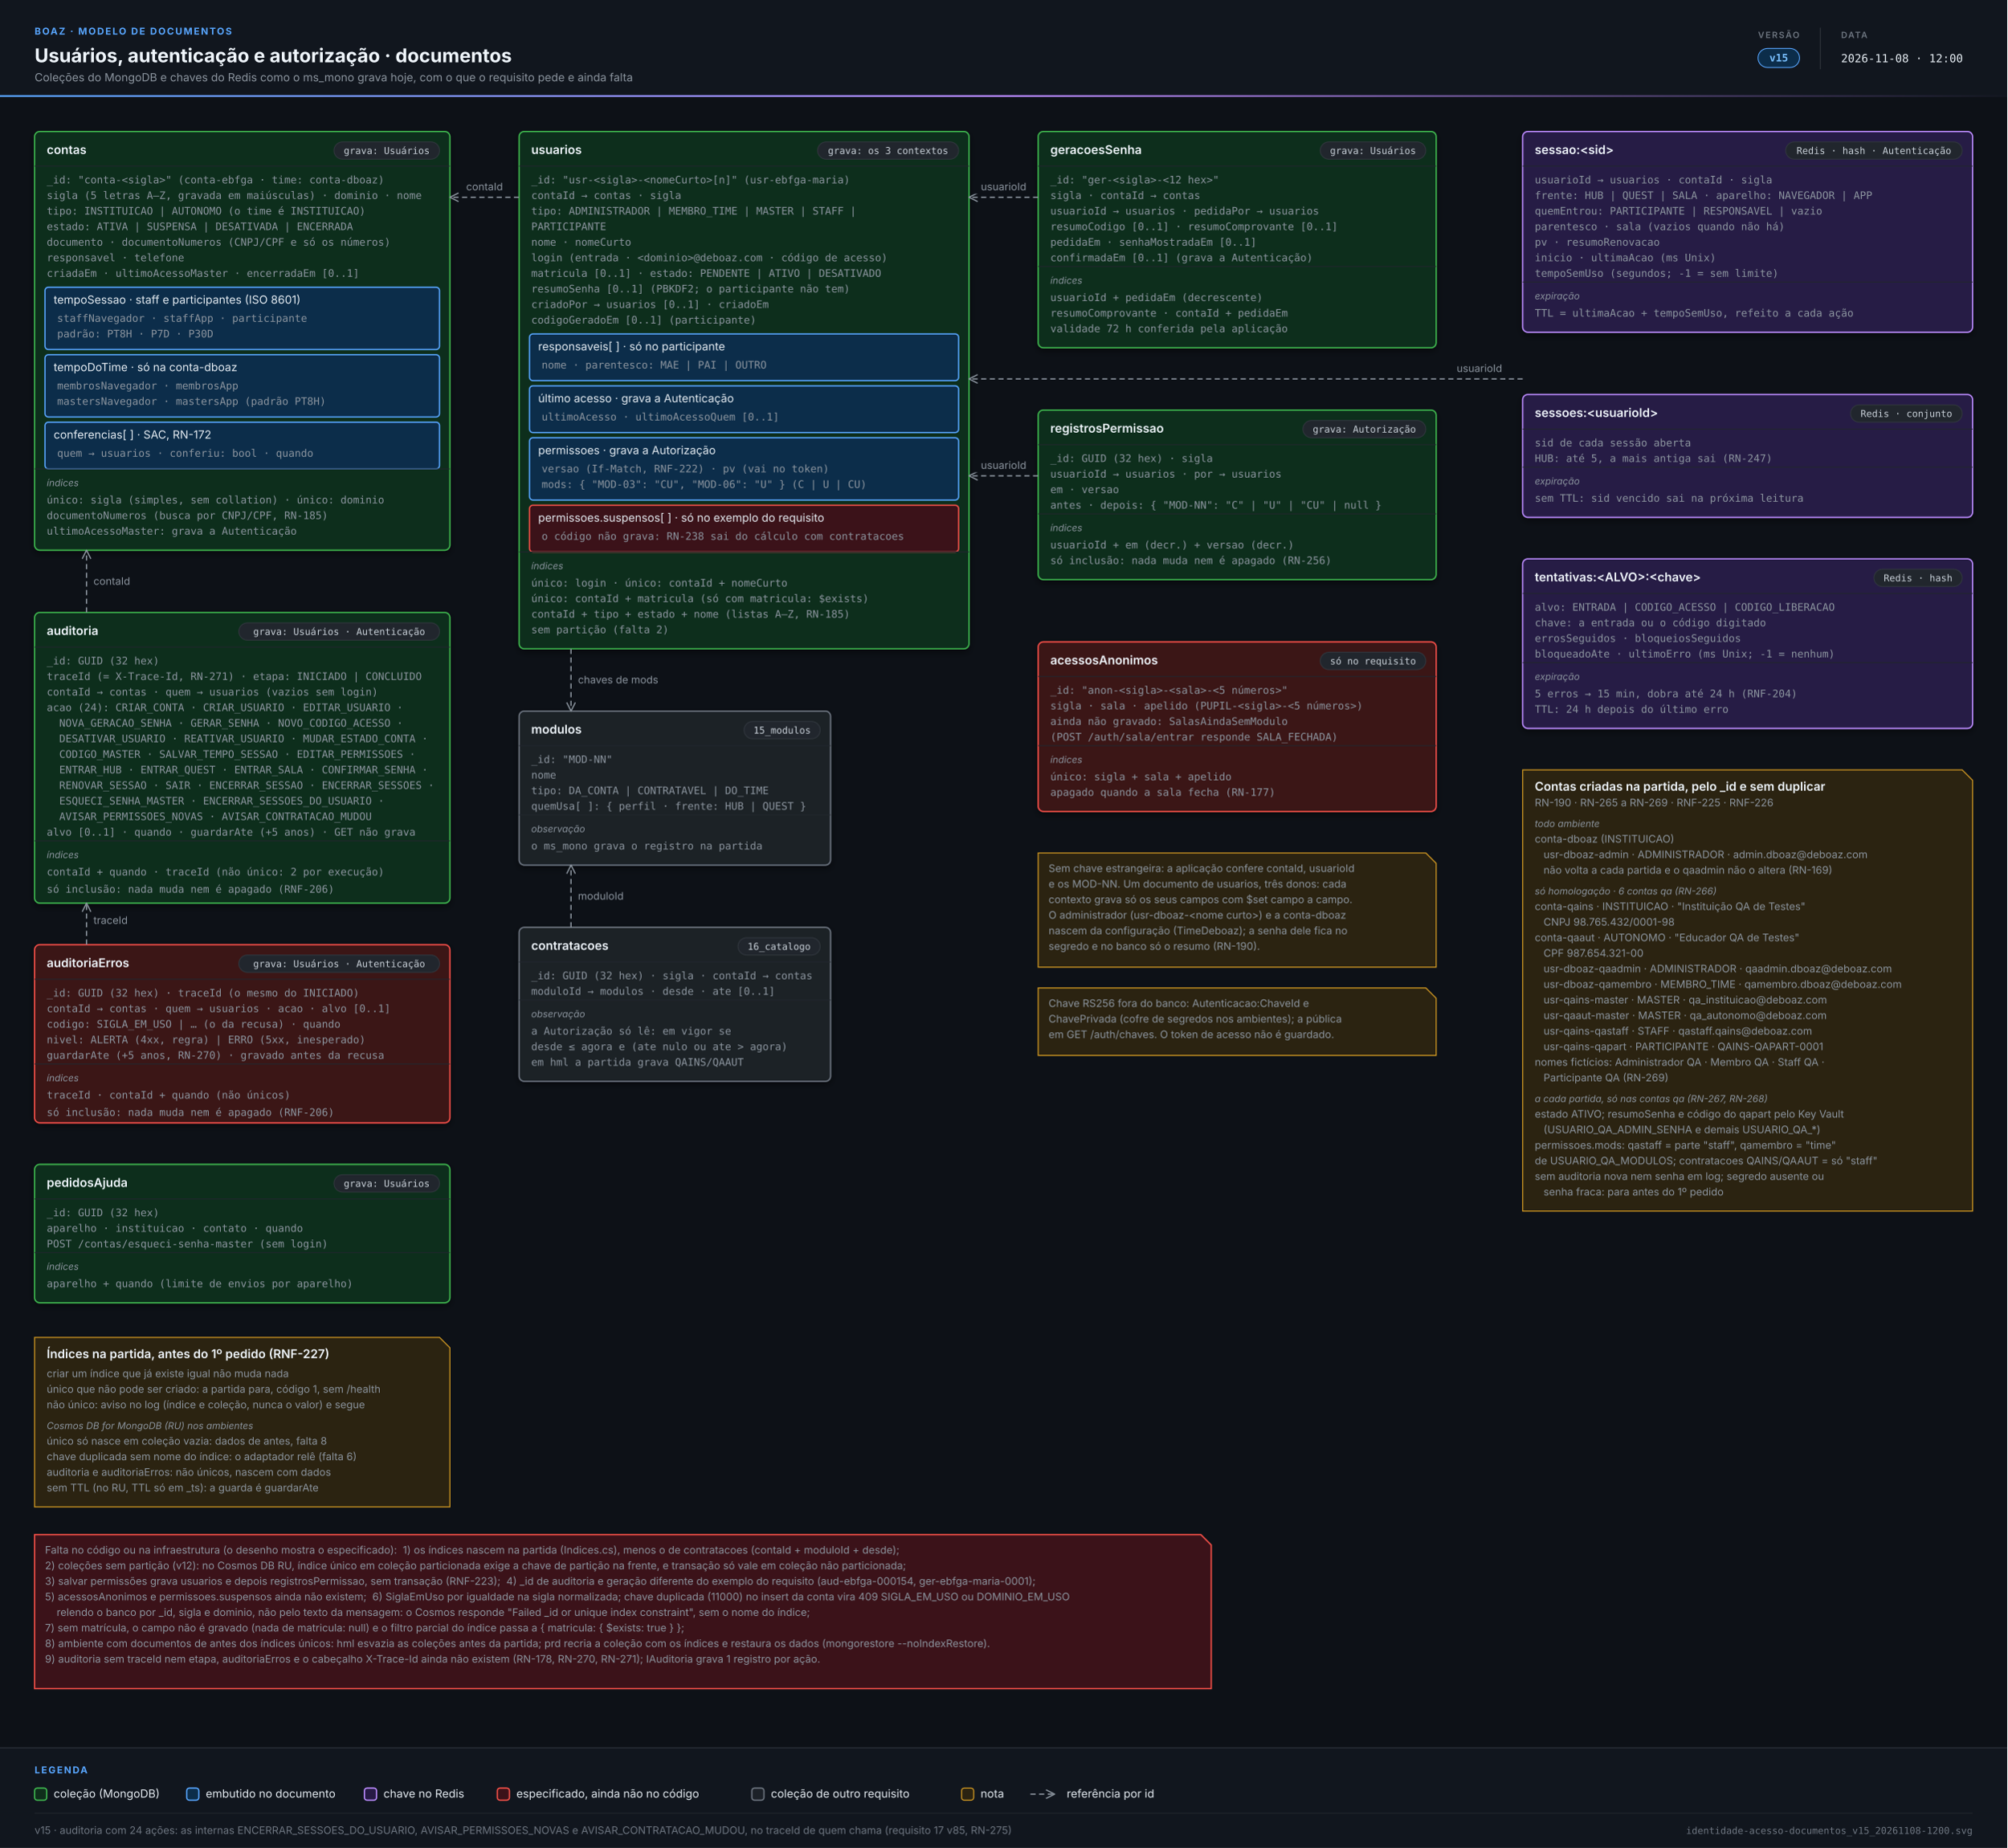
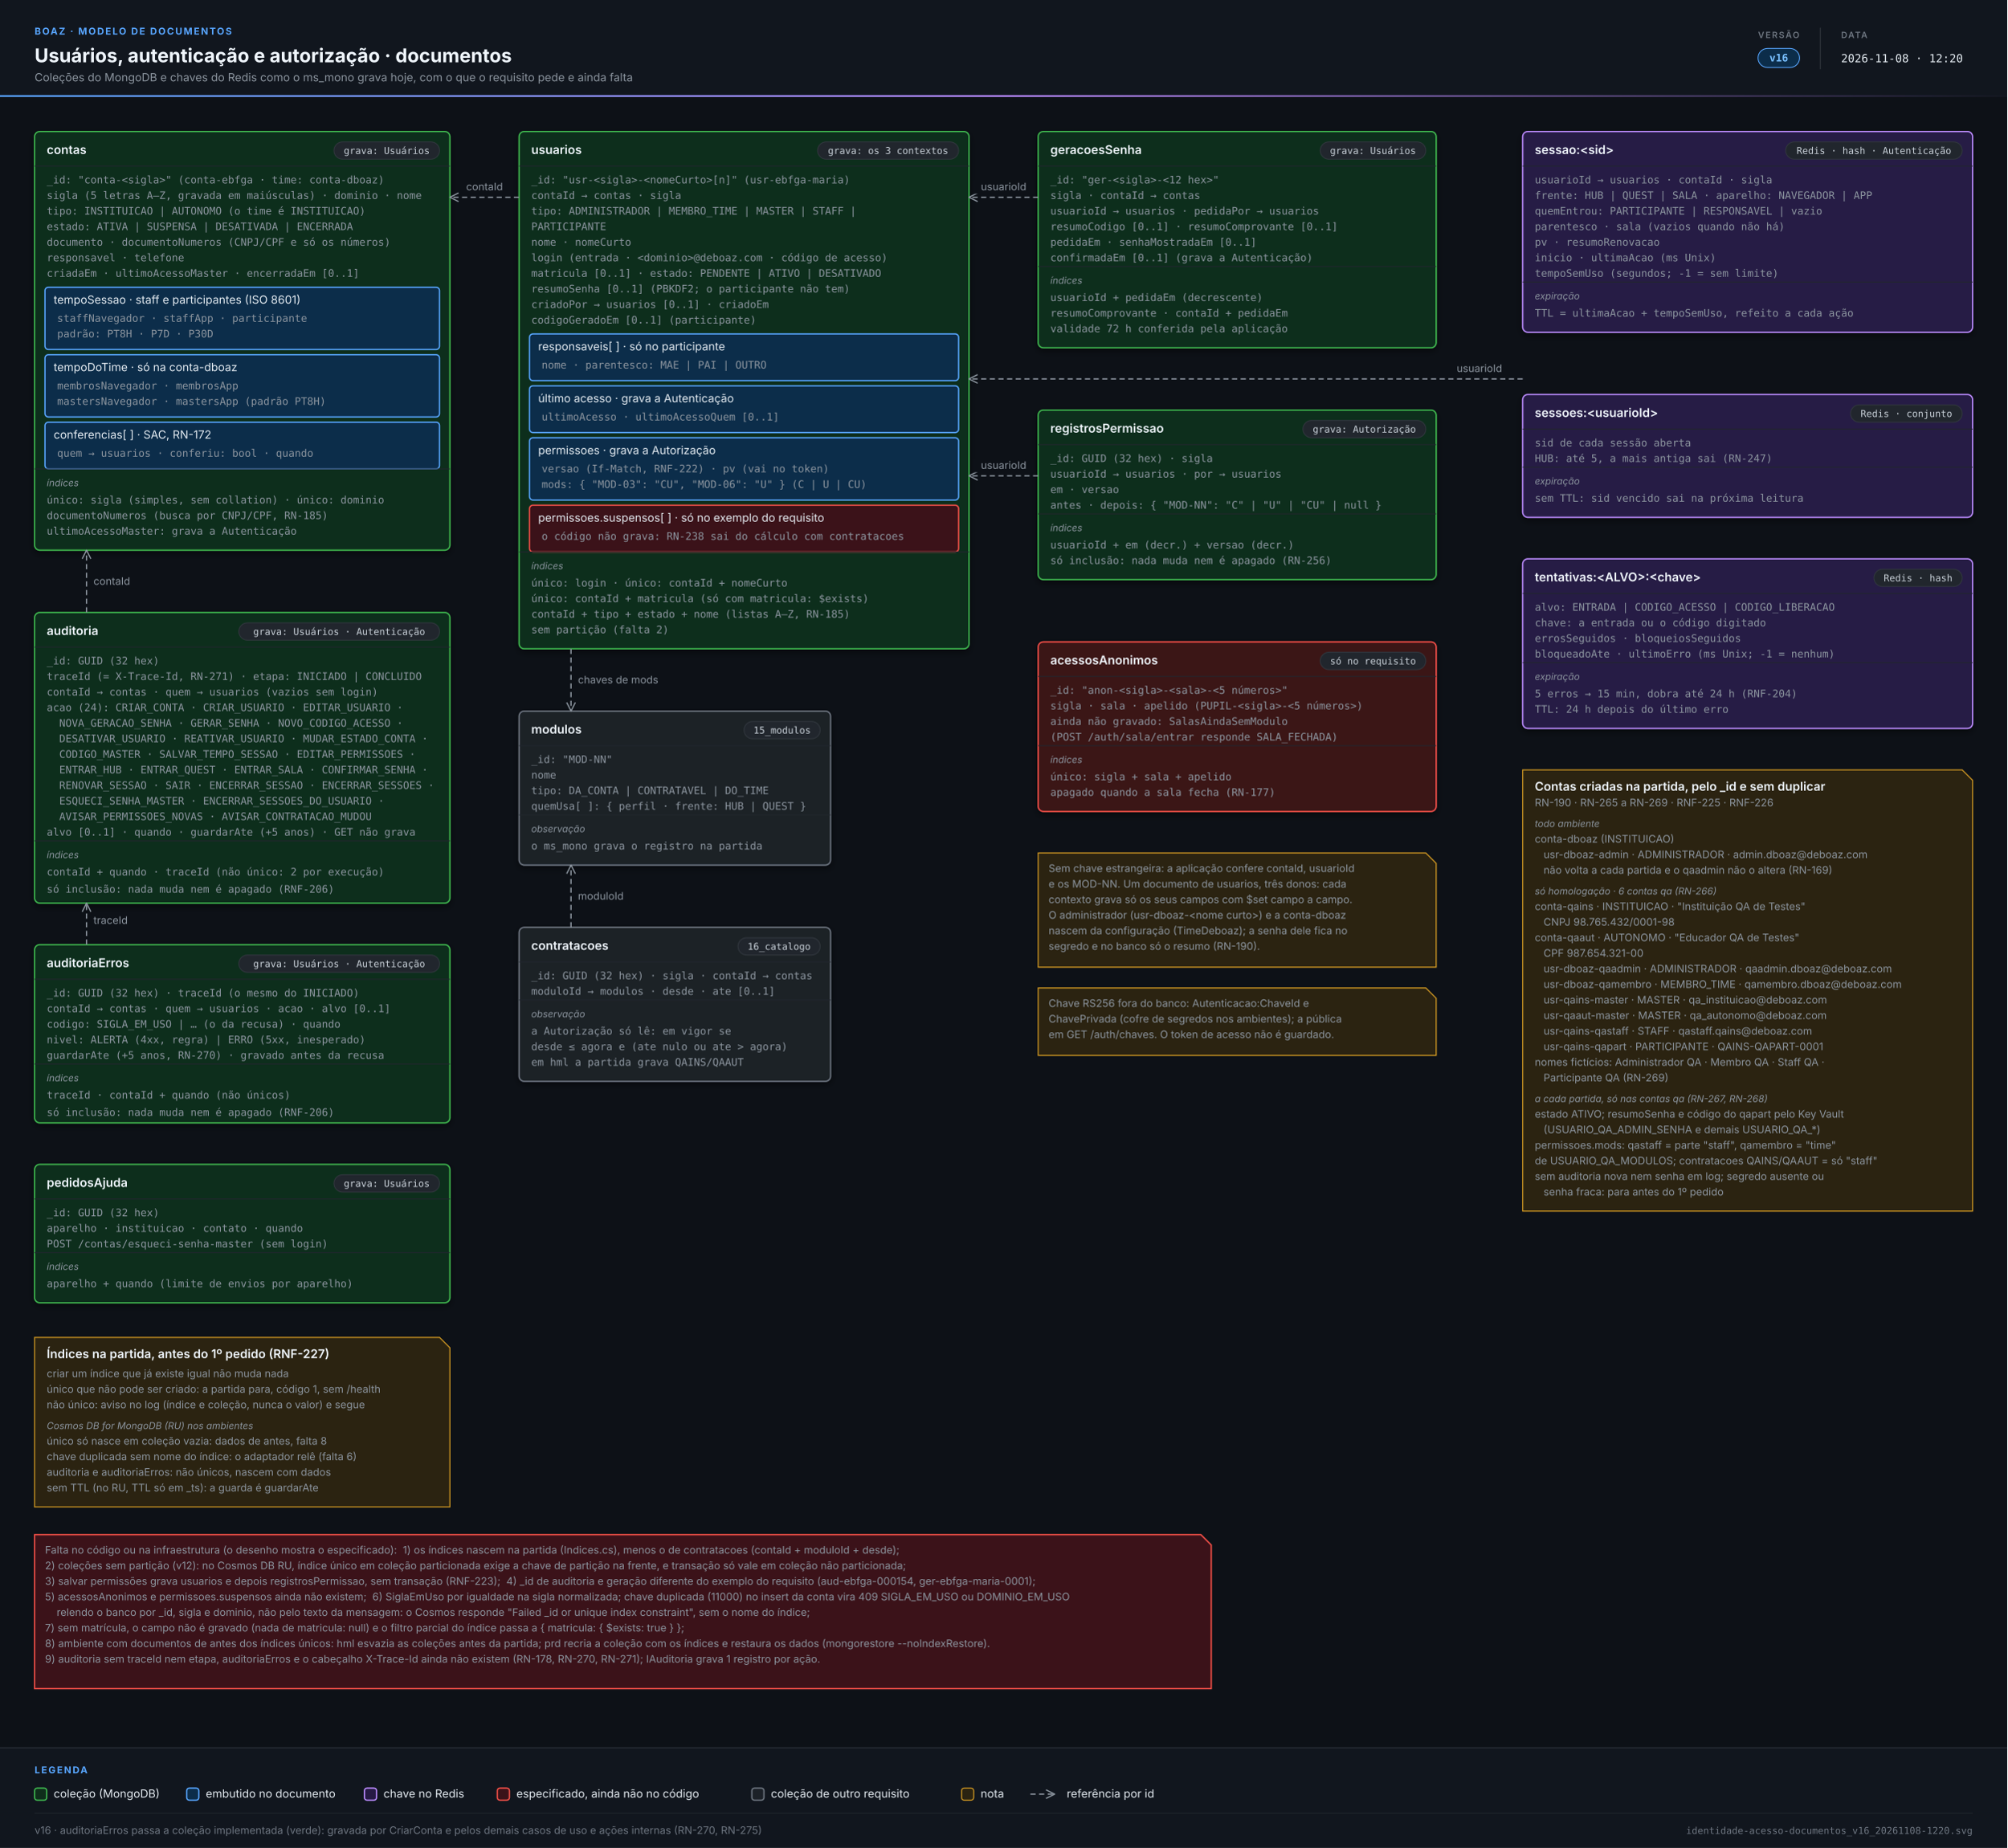
<svg xmlns="http://www.w3.org/2000/svg" viewBox="0 0 2320 2136" width="2320" height="2136">
  <style>
    /* ── base ─────────────────────────────────────────── */
    .bg            { fill: #0d1117; }
    :root          { background: #0d1117; } /* aberto sozinho no navegador, o fundo escuro cobre a janela toda */
    text           { font-family: Inter, "Segoe UI", Roboto, "Helvetica Neue", Helvetica, Arial, sans-serif; font-size: 13px; fill: #e6edf3; }
    .title         { font-size: 22px; font-weight: 700; fill: #f0f6fc; }
    .subtitle      { font-size: 13px; fill: #8b949e; }
    .section       { font-size: 12px; font-weight: 700; letter-spacing: 0.12em; fill: #58a6ff; }
    .label         { font-size: 13px; fill: #e6edf3; }
    .label-strong  { font-size: 14px; font-weight: 600; fill: #f0f6fc; }
    .label-underline { text-decoration: underline; }
    .muted         { font-size: 12px; fill: #8b949e; }
    .mono          { font-family: "JetBrains Mono", "SF Mono", Menlo, Consolas, monospace; font-size: 12px; fill: #8b949e; }
    .divider       { stroke: #21262d; stroke-width: 1; }
    .panel         { fill: #10151c; stroke: #21262d; stroke-width: 1; }

    /* ── nós: uma cor por papel, no máximo 4 por diagrama ── */
    .node          { fill: #161b22; stroke: #30363d; stroke-width: 1.5; }
    .node-face     { fill: #21262d; stroke: #30363d; stroke-width: 1.5; stroke-linejoin: round; }
    .node-blue     { fill: #0c2d4a; stroke: #58a6ff; stroke-width: 1.5; }
    .node-green    { fill: #0f2e1b; stroke: #3fb950; stroke-width: 1.5; }
    .node-purple   { fill: #271a45; stroke: #bc8cff; stroke-width: 1.5; }
    .node-orange   { fill: #3a2410; stroke: #f0883e; stroke-width: 1.5; }
    .node-red      { fill: #3b1219; stroke: #f85149; stroke-width: 1.5; }
    .node-external { fill: #1c2128; stroke: #6e7681; stroke-width: 1.5; }

    /* ── fronteiras (conta, região, rede, módulo) ─────── */
    .boundary       { fill: #161b22; fill-opacity: 0.35; stroke: #484f58; stroke-width: 1.2; stroke-dasharray: 6 4; }
    .boundary-label { font-size: 11px; font-weight: 600; letter-spacing: 0.08em; fill: #8b949e; }

    /* ── arestas e comunicação ─────────────────────────── */
    .edge          { fill: none; stroke: #8b949e; stroke-width: 1.5; }
    .edge-accent   { fill: none; stroke: #58a6ff; stroke-width: 1.8; }
    .edge-async    { stroke-dasharray: 6 4; }
    .edge-data     { stroke-dasharray: 1 5; stroke-linecap: round; stroke-width: 2.2; }
    .edge-label-bg { fill: #0d1117; }
    .arrow-head    { fill: #8b949e; }
    .arrow-accent  { fill: #58a6ff; }
    .lifeline      { stroke: #30363d; stroke-width: 1.2; stroke-dasharray: 4 4; }
    .chip          { fill: #21262d; stroke: #30363d; stroke-width: 1; }
    .chip-text     { font-family: "JetBrains Mono", "SF Mono", Menlo, Consolas, monospace; font-size: 11px; fill: #c9d1d9; }

    /* ── ícones neutros (#ic-*, #uml-*) ───────────────── */
    .ico           { fill: none; stroke: #c9d1d9; stroke-width: 1.5; stroke-linecap: round; stroke-linejoin: round; }
    .ico-fill      { fill: #c9d1d9; }
    .ico-solid     { fill: #161b22; stroke: #c9d1d9; stroke-width: 1.5; stroke-linejoin: round; }

    /* ── notação UML ───────────────────────────────────── */
    .ink           { fill: #e6edf3; }
    .ink-ring      { fill: none; stroke: #e6edf3; stroke-width: 1.5; }
    .node-note     { fill: #2b2311; stroke: #d29922; stroke-width: 1.2; }
    .uml-keyword   { font-size: 11px; font-style: italic; fill: #8b949e; }
    .activation    { fill: #21262d; stroke: #8b949e; stroke-width: 1.2; }
    .frame-tag     { fill: #21262d; stroke: #484f58; stroke-width: 1.2; }
    .frame-op      { font-size: 11px; font-weight: 700; fill: #c9d1d9; }
    .arrow-open    { fill: none; stroke: #8b949e; stroke-width: 1.4; stroke-linejoin: round; }
    .arrow-hollow  { fill: #0d1117; stroke: #8b949e; stroke-width: 1.2; stroke-linejoin: round; }

    /* ── marca d'água: topo e rodapé (seção 7) ────────── */
    .wm-band       { fill: #11161e; }
    .wm-accent     { fill: url(#marca-acento); }
    .wm-sep        { stroke: #30363d; stroke-width: 1; }
    .wm-frame      { fill: none; stroke: #30363d; stroke-width: 1; }
    .wm-eyebrow    { font-size: 11px; font-weight: 700; letter-spacing: 0.14em; fill: #58a6ff; }
    .wm-meta-label { font-size: 10px; font-weight: 600; letter-spacing: 0.14em; fill: #6e7681; }
    .wm-meta-value { font-family: "JetBrains Mono", "SF Mono", Menlo, Consolas, monospace; font-size: 13px; fill: #e6edf3; }
    .wm-badge      { fill: #0c2d4a; stroke: #58a6ff; stroke-width: 1; }
    .wm-badge-text { font-family: "JetBrains Mono", "SF Mono", Menlo, Consolas, monospace; font-size: 12px; font-weight: 700; fill: #79c0ff; }
    .wm-file       { font-family: "JetBrains Mono", "SF Mono", Menlo, Consolas, monospace; font-size: 11px; fill: #6e7681; }
    .footer        { font-size: 12px; fill: #6e7681; }
  </style>
  <defs>
    <marker id="seta" viewBox="0 0 10 10" refX="9" refY="5" markerWidth="7" markerHeight="7" orient="auto-start-reverse">
      <path d="M0,0 L10,5 L0,10 z" class="arrow-head" />
    </marker>
    <marker id="seta-destaque" viewBox="0 0 10 10" refX="9" refY="5" markerWidth="7" markerHeight="7" orient="auto-start-reverse">
      <path d="M0,0 L10,5 L0,10 z" class="arrow-accent" />
    </marker>
    <marker id="seta-aberta" viewBox="-1 -1 12 12" refX="10" refY="5" markerWidth="8" markerHeight="8" orient="auto-start-reverse">
      <path d="M0,0 L10,5 L0,10" class="arrow-open" />
    </marker>
    <marker id="heranca" viewBox="-1 -1 14 14" refX="12" refY="6" markerWidth="10" markerHeight="10" orient="auto-start-reverse">
      <path d="M0,0 L12,6 L0,12 z" class="arrow-hollow" />
    </marker>
    <marker id="extensao" viewBox="-1 -1 14 14" refX="12" refY="6" markerWidth="10" markerHeight="10" orient="auto-start-reverse">
      <path d="M0,0 L12,6 L0,12 z" class="arrow-head" />
    </marker>
    <marker id="composicao" viewBox="-1 -1 16 10" refX="14" refY="4" markerWidth="16" markerHeight="11" orient="auto-start-reverse">
      <path d="M0,4 L7,0 L14,4 L7,8 z" class="arrow-head" />
    </marker>
    <marker id="agregacao" viewBox="-1 -1 16 10" refX="14" refY="4" markerWidth="16" markerHeight="11" orient="auto-start-reverse">
      <path d="M0,4 L7,0 L14,4 L7,8 z" class="arrow-hollow" />
    </marker>
    <marker id="er-um" viewBox="0 0 16 12" refX="16" refY="6" markerWidth="16" markerHeight="12" markerUnits="userSpaceOnUse" orient="auto-start-reverse">
      <path d="M6,0 V12 M10,0 V12" class="arrow-open" />
    </marker>
    <marker id="er-muitos" viewBox="0 0 16 12" refX="16" refY="6" markerWidth="16" markerHeight="12" markerUnits="userSpaceOnUse" orient="auto-start-reverse">
      <path d="M4,0 V12 M6,6 L16,0 M6,6 L16,12" class="arrow-open" />
    </marker>
    <filter id="sombra" x="-10%" y="-10%" width="120%" height="140%">
      <feDropShadow dx="0" dy="3" stdDeviation="4" flood-color="#000000" flood-opacity="0.45" />
    </filter>
    <linearGradient id="marca-acento" x1="0" y1="0" x2="1" y2="0">
      <stop offset="0" stop-color="#58a6ff" />
      <stop offset="0.5" stop-color="#bc8cff" />
      <stop offset="1" stop-color="#bc8cff" stop-opacity="0" />
    </linearGradient>
  </defs>
  <rect class="bg" x="0" y="0" width="2320" height="2136" />
  <g id="marca-topo">
    <rect class="wm-band" x="0" y="0" width="2320" height="112" />
    <rect class="wm-accent" x="0" y="110" width="2320" height="2" />
    <text class="wm-eyebrow" x="40" y="40">BOAZ · MODELO DE DOCUMENTOS</text>
    <text class="title" x="40" y="72">Usuários, autenticação e autorização · documentos</text>
    <text class="subtitle" x="40" y="94">Coleções do MongoDB e chaves do Redis como o ms_mono grava hoje, com o que o requisito pede e ainda falta</text>
    <text class="wm-meta-label" x="2032" y="44">VERSÃO</text>
    <rect class="wm-badge" x="2032" y="56" width="48" height="22" rx="11" />
-     <text class="wm-badge-text" x="2056" y="71" text-anchor="middle">v15</text>
+     <text class="wm-badge-text" x="2056" y="71" text-anchor="middle">v16</text>
    <line class="wm-sep" x1="2104" y1="32" x2="2104" y2="80" />
    <text class="wm-meta-label" x="2128" y="44">DATA</text>
-     <text class="wm-meta-value" x="2128" y="72">2026-11-08 · 12:00</text>
+     <text class="wm-meta-value" x="2128" y="72">2026-11-08 · 12:20</text>
  </g>
  <g id="desenho" transform="translate(0,152)">
    <g id="c-contas" filter="url(#sombra)">
      <rect class="node-green" x="40" y="0" width="480" height="484" rx="6" />
    </g>
    <text class="label-strong" x="54" y="26">contas</text>
    <rect class="chip" x="386" y="12" width="122" height="20" rx="10" />
    <text class="chip-text" x="447.0" y="26" text-anchor="middle">grava: Usuários</text>
    <line class="divider" x1="40" y1="40" x2="520" y2="40" />
    <text class="mono" x="54" y="60">_id: "conta-&lt;sigla&gt;"   (conta-ebfga · time: conta-dboaz)</text>
    <text class="mono" x="54" y="78">sigla (5 letras A–Z, gravada em maiúsculas) · dominio · nome</text>
    <text class="mono" x="54" y="96">tipo: INSTITUICAO | AUTONOMO   (o time é INSTITUICAO)</text>
    <text class="mono" x="54" y="114">estado: ATIVA | SUSPENSA | DESATIVADA | ENCERRADA</text>
    <text class="mono" x="54" y="132">documento · documentoNumeros  (CNPJ/CPF e só os números)</text>
    <text class="mono" x="54" y="150">responsavel · telefone</text>
    <text class="mono" x="54" y="168">criadaEm · ultimoAcessoMaster · encerradaEm [0..1]</text>
    <rect class="node-blue" x="52" y="180" width="456" height="72" rx="4" />
    <text class="label" x="62" y="199">tempoSessao  · staff e participantes (ISO 8601)</text>
    <text class="mono" x="66" y="220">staffNavegador · staffApp · participante</text>
    <text class="mono" x="66" y="238">padrão: PT8H · P7D · P30D</text>
    <rect class="node-blue" x="52" y="258" width="456" height="72" rx="4" />
    <text class="label" x="62" y="277">tempoDoTime  · só na conta-dboaz</text>
    <text class="mono" x="66" y="298">membrosNavegador · membrosApp</text>
    <text class="mono" x="66" y="316">mastersNavegador · mastersApp   (padrão PT8H)</text>
    <rect class="node-blue" x="52" y="336" width="456" height="54" rx="4" />
    <text class="label" x="62" y="355">conferencias[ ]  · SAC, RN-172</text>
    <text class="mono" x="66" y="376">quem → usuarios · conferiu: bool · quando</text>
    <line class="divider" x1="40" y1="390" x2="520" y2="390" />
    <text class="uml-keyword" x="54" y="410">índices</text>
    <text class="mono" x="54" y="430">único: sigla (simples, sem collation) · único: dominio</text>
    <text class="mono" x="54" y="448">documentoNumeros (busca por CNPJ/CPF, RN-185)</text>
    <text class="mono" x="54" y="466">ultimoAcessoMaster: grava a Autenticação</text>
    <g id="c-auditoria" filter="url(#sombra)">
      <rect class="node-green" x="40" y="556" width="480" height="336" rx="6" />
    </g>
    <text class="label-strong" x="54" y="582">auditoria</text>
    <rect class="chip" x="276" y="568" width="232" height="20" rx="10" />
    <text class="chip-text" x="392" y="582" text-anchor="middle">grava: Usuários · Autenticação</text>
    <line class="divider" x1="40" y1="596" x2="520" y2="596" />
    <text class="mono" x="54" y="616">_id: GUID (32 hex)</text>
    <text class="mono" x="54" y="634">traceId (= X-Trace-Id, RN-271) · etapa: INICIADO | CONCLUIDO</text>
    <text class="mono" x="54" y="652">contaId → contas · quem → usuarios  (vazios sem login)</text>
    <text class="mono" x="54" y="670" xml:space="preserve">acao (24): CRIAR_CONTA · CRIAR_USUARIO · EDITAR_USUARIO ·</text>
    <text class="mono" x="54" y="688" xml:space="preserve">  NOVA_GERACAO_SENHA · GERAR_SENHA · NOVO_CODIGO_ACESSO ·</text>
    <text class="mono" x="54" y="706" xml:space="preserve">  DESATIVAR_USUARIO · REATIVAR_USUARIO · MUDAR_ESTADO_CONTA ·</text>
    <text class="mono" x="54" y="724" xml:space="preserve">  CODIGO_MASTER · SALVAR_TEMPO_SESSAO · EDITAR_PERMISSOES ·</text>
    <text class="mono" x="54" y="742" xml:space="preserve">  ENTRAR_HUB · ENTRAR_QUEST · ENTRAR_SALA · CONFIRMAR_SENHA ·</text>
    <text class="mono" x="54" y="760" xml:space="preserve">  RENOVAR_SESSAO · SAIR · ENCERRAR_SESSAO · ENCERRAR_SESSOES ·</text>
    <text class="mono" x="54" y="778" xml:space="preserve">  ESQUECI_SENHA_MASTER · ENCERRAR_SESSOES_DO_USUARIO ·</text>
    <text class="mono" x="54" y="796" xml:space="preserve">  AVISAR_PERMISSOES_NOVAS · AVISAR_CONTRATACAO_MUDOU</text>
    <text class="mono" x="54" y="814">alvo [0..1] · quando · guardarAte (+5 anos) · GET não grava</text>
    <line class="divider" x1="40" y1="820" x2="520" y2="820" />
    <text class="uml-keyword" x="54" y="840">índices</text>
    <text class="mono" x="54" y="860">contaId + quando · traceId (não único: 2 por execução)</text>
    <text class="mono" x="54" y="880">só inclusão: nada muda nem é apagado (RNF-206)</text>
    <g id="c-auditoria-erros" filter="url(#sombra)">
-       <rect class="node-red" x="40" y="940" width="480" height="206" rx="6" />
+       <rect class="node-green" x="40" y="940" width="480" height="206" rx="6" />
    </g>
    <text class="label-strong" x="54" y="966">auditoriaErros</text>
    <rect class="chip" x="276" y="952" width="232" height="20" rx="10" />
    <text class="chip-text" x="392" y="966" text-anchor="middle">grava: Usuários · Autenticação</text>
    <line class="divider" x1="40" y1="980" x2="520" y2="980" />
    <text class="mono" x="54" y="1000">_id: GUID (32 hex) · traceId (o mesmo do INICIADO)</text>
    <text class="mono" x="54" y="1018">contaId → contas · quem → usuarios · acao · alvo [0..1]</text>
    <text class="mono" x="54" y="1036">codigo: SIGLA_EM_USO | … (o da recusa) · quando</text>
    <text class="mono" x="54" y="1054">nivel: ALERTA (4xx, regra) | ERRO (5xx, inesperado)</text>
    <text class="mono" x="54" y="1072">guardarAte (+5 anos, RN-270) · gravado antes da recusa</text>
    <line class="divider" x1="40" y1="1078" x2="520" y2="1078" />
    <text class="uml-keyword" x="54" y="1098">índices</text>
    <text class="mono" x="54" y="1118">traceId · contaId + quando  (não únicos)</text>
    <text class="mono" x="54" y="1138">só inclusão: nada muda nem é apagado (RNF-206)</text>
    <path class="edge edge-async" d="M100,940 L100,892" marker-end="url(#seta-aberta)" />
    <rect class="edge-label-bg" x="104" y="904" width="62" height="16" />
    <text class="muted" x="108" y="916" text-anchor="start">traceId</text>
    <g id="c-pedidos-ajuda" filter="url(#sombra)">
      <rect class="node-green" x="40" y="1194" width="480" height="160" rx="6" />
    </g>
    <text class="label-strong" x="54" y="1220">pedidosAjuda</text>
    <rect class="chip" x="386" y="1206" width="122" height="20" rx="10" />
    <text class="chip-text" x="447.0" y="1220" text-anchor="middle">grava: Usuários</text>
    <line class="divider" x1="40" y1="1234" x2="520" y2="1234" />
    <text class="mono" x="54" y="1254">_id: GUID (32 hex)</text>
    <text class="mono" x="54" y="1272">aparelho · instituicao · contato · quando</text>
    <text class="mono" x="54" y="1290">POST /contas/esqueci-senha-master (sem login)</text>
    <line class="divider" x1="40" y1="1296" x2="520" y2="1296" />
    <text class="uml-keyword" x="54" y="1316">índices</text>
    <text class="mono" x="54" y="1336">aparelho + quando  (limite de envios por aparelho)</text>
    <g id="c-usuarios" filter="url(#sombra)">
      <rect class="node-green" x="600" y="0" width="520" height="598" rx="6" />
    </g>
    <text class="label-strong" x="614" y="26">usuarios</text>
    <rect class="chip" x="945" y="12" width="163" height="20" rx="10" />
    <text class="chip-text" x="1026.5" y="26" text-anchor="middle">grava: os 3 contextos</text>
    <line class="divider" x1="600" y1="40" x2="1120" y2="40" />
    <text class="mono" x="614" y="60">_id: "usr-&lt;sigla&gt;-&lt;nomeCurto&gt;[n]"   (usr-ebfga-maria)</text>
    <text class="mono" x="614" y="78">contaId → contas · sigla</text>
    <text class="mono" x="614" y="96">tipo: ADMINISTRADOR | MEMBRO_TIME | MASTER | STAFF |</text>
    <text class="mono" x="614" y="114">      PARTICIPANTE</text>
    <text class="mono" x="614" y="132">nome · nomeCurto</text>
    <text class="mono" x="614" y="150">login  (entrada · &lt;dominio&gt;@deboaz.com · código de acesso)</text>
    <text class="mono" x="614" y="168">matricula [0..1] · estado: PENDENTE | ATIVO | DESATIVADO</text>
    <text class="mono" x="614" y="186">resumoSenha [0..1]  (PBKDF2; o participante não tem)</text>
    <text class="mono" x="614" y="204">criadoPor → usuarios [0..1] · criadoEm</text>
    <text class="mono" x="614" y="222">codigoGeradoEm [0..1]  (participante)</text>
    <rect class="node-blue" x="612" y="234" width="496" height="54" rx="4" />
    <text class="label" x="622" y="253">responsaveis[ ]  · só no participante</text>
    <text class="mono" x="626" y="274">nome · parentesco: MAE | PAI | OUTRO</text>
    <rect class="node-blue" x="612" y="294" width="496" height="54" rx="4" />
    <text class="label" x="622" y="313">último acesso  · grava a Autenticação</text>
    <text class="mono" x="626" y="334">ultimoAcesso · ultimoAcessoQuem [0..1]</text>
    <rect class="node-blue" x="612" y="354" width="496" height="72" rx="4" />
    <text class="label" x="622" y="373">permissoes  · grava a Autorização</text>
    <text class="mono" x="626" y="394">versao  (If-Match, RNF-222) · pv  (vai no token)</text>
    <text class="mono" x="626" y="412">mods: { "MOD-03": "CU", "MOD-06": "U" }   (C | U | CU)</text>
    <rect class="node-red" x="612" y="432" width="496" height="54" rx="4" />
    <text class="label" x="622" y="451">permissoes.suspensos[ ]  · só no exemplo do requisito</text>
    <text class="mono" x="626" y="472">o código não grava: RN-238 sai do cálculo com contratacoes</text>
    <line class="divider" x1="600" y1="486" x2="1120" y2="486" />
    <text class="uml-keyword" x="614" y="506">índices</text>
    <text class="mono" x="614" y="526">único: login · único: contaId + nomeCurto</text>
    <text class="mono" x="614" y="544">único: contaId + matricula  (só com matricula: $exists)</text>
    <text class="mono" x="614" y="562">contaId + tipo + estado + nome  (listas A–Z, RN-185)</text>
    <text class="mono" x="614" y="580">sem partição (falta 2)</text>
    <g id="c-modulos" filter="url(#sombra)">
      <rect class="node-external" x="600" y="670" width="360" height="178" rx="6" />
    </g>
    <text class="label-strong" x="614" y="696">modulos</text>
    <rect class="chip" x="860" y="682" width="88" height="20" rx="10" />
    <text class="chip-text" x="904.0" y="696" text-anchor="middle">15_modulos</text>
    <line class="divider" x1="600" y1="710" x2="960" y2="710" />
    <text class="mono" x="614" y="730">_id: "MOD-NN"</text>
    <text class="mono" x="614" y="748">nome</text>
    <text class="mono" x="614" y="766">tipo: DA_CONTA | CONTRATAVEL | DO_TIME</text>
    <text class="mono" x="614" y="784">quemUsa[ ]: { perfil · frente: HUB | QUEST }</text>
    <line class="divider" x1="600" y1="790" x2="960" y2="790" />
    <text class="uml-keyword" x="614" y="810">observação</text>
    <text class="mono" x="614" y="830">o ms_mono grava o registro na partida</text>
    <g id="c-contratacoes" filter="url(#sombra)">
      <rect class="node-external" x="600" y="920" width="360" height="178" rx="6" />
    </g>
    <text class="label-strong" x="614" y="946">contratacoes</text>
    <rect class="chip" x="853" y="932" width="95" height="20" rx="10" />
    <text class="chip-text" x="900.5" y="946" text-anchor="middle">16_catalogo</text>
    <line class="divider" x1="600" y1="960" x2="960" y2="960" />
    <text class="mono" x="614" y="980">_id: GUID (32 hex) · sigla · contaId → contas</text>
    <text class="mono" x="614" y="998">moduloId → modulos · desde · ate [0..1]</text>
    <line class="divider" x1="600" y1="1004" x2="960" y2="1004" />
    <text class="uml-keyword" x="614" y="1024">observação</text>
    <text class="mono" x="614" y="1044">a Autorização só lê: em vigor se</text>
    <text class="mono" x="614" y="1062">desde ≤ agora e (ate nulo ou ate &gt; agora)</text>
    <text class="mono" x="614" y="1080">em hml a partida grava QAINS/QAAUT</text>
    <g id="c-geracoes" filter="url(#sombra)">
      <rect class="node-green" x="1200" y="0" width="460" height="250" rx="6" />
    </g>
    <text class="label-strong" x="1214" y="26">geracoesSenha</text>
    <rect class="chip" x="1526" y="12" width="122" height="20" rx="10" />
    <text class="chip-text" x="1587.0" y="26" text-anchor="middle">grava: Usuários</text>
    <line class="divider" x1="1200" y1="40" x2="1660" y2="40" />
    <text class="mono" x="1214" y="60">_id: "ger-&lt;sigla&gt;-&lt;12 hex&gt;"</text>
    <text class="mono" x="1214" y="78">sigla · contaId → contas</text>
    <text class="mono" x="1214" y="96">usuarioId → usuarios · pedidaPor → usuarios</text>
    <text class="mono" x="1214" y="114">resumoCodigo [0..1] · resumoComprovante [0..1]</text>
    <text class="mono" x="1214" y="132">pedidaEm · senhaMostradaEm [0..1]</text>
    <text class="mono" x="1214" y="150">confirmadaEm [0..1]  (grava a Autenticação)</text>
    <line class="divider" x1="1200" y1="156" x2="1660" y2="156" />
    <text class="uml-keyword" x="1214" y="176">índices</text>
    <text class="mono" x="1214" y="196">usuarioId + pedidaEm (decrescente)</text>
    <text class="mono" x="1214" y="214">resumoComprovante · contaId + pedidaEm</text>
    <text class="mono" x="1214" y="232">validade 72 h conferida pela aplicação</text>
    <g id="c-registros" filter="url(#sombra)">
      <rect class="node-green" x="1200" y="322" width="460" height="196" rx="6" />
    </g>
    <text class="label-strong" x="1214" y="348">registrosPermissao</text>
    <rect class="chip" x="1506" y="334" width="142" height="20" rx="10" />
    <text class="chip-text" x="1577.0" y="348" text-anchor="middle">grava: Autorização</text>
    <line class="divider" x1="1200" y1="362" x2="1660" y2="362" />
    <text class="mono" x="1214" y="382">_id: GUID (32 hex) · sigla</text>
    <text class="mono" x="1214" y="400">usuarioId → usuarios · por → usuarios</text>
    <text class="mono" x="1214" y="418">em · versao</text>
    <text class="mono" x="1214" y="436">antes · depois: { "MOD-NN": "C" | "U" | "CU" | null }</text>
    <line class="divider" x1="1200" y1="442" x2="1660" y2="442" />
    <text class="uml-keyword" x="1214" y="462">índices</text>
    <text class="mono" x="1214" y="482">usuarioId + em (decr.) + versao (decr.)</text>
    <text class="mono" x="1214" y="500">só inclusão: nada muda nem é apagado (RN-256)</text>
    <g id="c-anonimos" filter="url(#sombra)">
      <rect class="node-red" x="1200" y="590" width="460" height="196" rx="6" />
    </g>
    <text class="label-strong" x="1214" y="616">acessosAnonimos</text>
    <rect class="chip" x="1526" y="602" width="122" height="20" rx="10" />
    <text class="chip-text" x="1587.0" y="616" text-anchor="middle">só no requisito</text>
    <line class="divider" x1="1200" y1="630" x2="1660" y2="630" />
    <text class="mono" x="1214" y="650">_id: "anon-&lt;sigla&gt;-&lt;sala&gt;-&lt;5 números&gt;"</text>
    <text class="mono" x="1214" y="668">sigla · sala · apelido  (PUPIL-&lt;sigla&gt;-&lt;5 números&gt;)</text>
    <text class="mono" x="1214" y="686">ainda não gravado: SalasAindaSemModulo</text>
    <text class="mono" x="1214" y="704">(POST /auth/sala/entrar responde SALA_FECHADA)</text>
    <line class="divider" x1="1200" y1="710" x2="1660" y2="710" />
    <text class="uml-keyword" x="1214" y="730">índices</text>
    <text class="mono" x="1214" y="750">único: sigla + sala + apelido</text>
    <text class="mono" x="1214" y="768">apagado quando a sala fecha (RN-177)</text>
    <g id="c-sessao" filter="url(#sombra)">
      <rect class="node-purple" x="1760" y="0" width="520" height="232" rx="6" />
    </g>
    <text class="label-strong" x="1774" y="26">sessao:&lt;sid&gt;</text>
    <rect class="chip" x="2064" y="12" width="204" height="20" rx="10" />
    <text class="chip-text" x="2166.0" y="26" text-anchor="middle">Redis · hash · Autenticação</text>
    <line class="divider" x1="1760" y1="40" x2="2280" y2="40" />
    <text class="mono" x="1774" y="60">usuarioId → usuarios · contaId · sigla</text>
    <text class="mono" x="1774" y="78">frente: HUB | QUEST | SALA · aparelho: NAVEGADOR | APP</text>
    <text class="mono" x="1774" y="96">quemEntrou: PARTICIPANTE | RESPONSAVEL | vazio</text>
    <text class="mono" x="1774" y="114">parentesco · sala  (vazios quando não há)</text>
    <text class="mono" x="1774" y="132">pv · resumoRenovacao</text>
    <text class="mono" x="1774" y="150">inicio · ultimaAcao  (ms Unix)</text>
    <text class="mono" x="1774" y="168">tempoSemUso  (segundos; -1 = sem limite)</text>
    <line class="divider" x1="1760" y1="174" x2="2280" y2="174" />
    <text class="uml-keyword" x="1774" y="194">expiração</text>
    <text class="mono" x="1774" y="214">TTL = ultimaAcao + tempoSemUso, refeito a cada ação</text>
    <g id="c-sessoes" filter="url(#sombra)">
      <rect class="node-purple" x="1760" y="304" width="520" height="142" rx="6" />
    </g>
    <text class="label-strong" x="1774" y="330">sessoes:&lt;usuarioId&gt;</text>
    <rect class="chip" x="2139" y="316" width="129" height="20" rx="10" />
    <text class="chip-text" x="2203.5" y="330" text-anchor="middle">Redis · conjunto</text>
    <line class="divider" x1="1760" y1="344" x2="2280" y2="344" />
    <text class="mono" x="1774" y="364">sid de cada sessão aberta</text>
    <text class="mono" x="1774" y="382">HUB: até 5, a mais antiga sai (RN-247)</text>
    <line class="divider" x1="1760" y1="388" x2="2280" y2="388" />
    <text class="uml-keyword" x="1774" y="408">expiração</text>
    <text class="mono" x="1774" y="428">sem TTL: sid vencido sai na próxima leitura</text>
    <g id="c-tentativas" filter="url(#sombra)">
      <rect class="node-purple" x="1760" y="494" width="520" height="196" rx="6" />
    </g>
    <text class="label-strong" x="1774" y="520">tentativas:&lt;ALVO&gt;:&lt;chave&gt;</text>
    <rect class="chip" x="2166" y="506" width="102" height="20" rx="10" />
    <text class="chip-text" x="2217.0" y="520" text-anchor="middle">Redis · hash</text>
    <line class="divider" x1="1760" y1="534" x2="2280" y2="534" />
    <text class="mono" x="1774" y="554">alvo: ENTRADA | CODIGO_ACESSO | CODIGO_LIBERACAO</text>
    <text class="mono" x="1774" y="572">chave: a entrada ou o código digitado</text>
    <text class="mono" x="1774" y="590">errosSeguidos · bloqueiosSeguidos</text>
    <text class="mono" x="1774" y="608">bloqueadoAte · ultimoErro  (ms Unix; -1 = nenhum)</text>
    <line class="divider" x1="1760" y1="614" x2="2280" y2="614" />
    <text class="uml-keyword" x="1774" y="634">expiração</text>
    <text class="mono" x="1774" y="654">5 erros → 15 min, dobra até 24 h (RNF-204)</text>
    <text class="mono" x="1774" y="672">TTL: 24 h depois do último erro</text>
    <path class="edge edge-async" d="M600,76 L520,76" marker-end="url(#seta-aberta)" />
    <rect class="edge-label-bg" x="532.2" y="56" width="55.6" height="16" />
    <text class="muted" x="560.0" y="68" text-anchor="middle">contaId</text>
    <path class="edge edge-async" d="M1200,76 L1120,76" marker-end="url(#seta-aberta)" />
    <rect class="edge-label-bg" x="1125.4" y="56" width="69.2" height="16" />
    <text class="muted" x="1160.0" y="68" text-anchor="middle">usuarioId</text>
    <path class="edge edge-async" d="M1200,398 L1120,398" marker-end="url(#seta-aberta)" />
    <rect class="edge-label-bg" x="1125.4" y="378" width="69.2" height="16" />
    <text class="muted" x="1160.0" y="390" text-anchor="middle">usuarioId</text>
    <path class="edge edge-async" d="M1760,286 L1120,286" marker-end="url(#seta-aberta)" />
    <rect class="edge-label-bg" x="1675.4" y="266" width="69.2" height="16" />
    <text class="muted" x="1710" y="278" text-anchor="middle">usuarioId</text>
    <path class="edge edge-async" d="M100,556 L100,484" marker-end="url(#seta-aberta)" />
    <rect class="edge-label-bg" x="104" y="512.0" width="55.6" height="16" />
    <text class="muted" x="108" y="524.0" text-anchor="start">contaId</text>
    <path class="edge edge-async" d="M660,598 L660,670" marker-end="url(#seta-aberta)" />
    <rect class="edge-label-bg" x="664" y="626.0" width="103.2" height="16" />
    <text class="muted" x="668" y="638.0" text-anchor="start">chaves de mods</text>
    <path class="edge edge-async" d="M660,920 L660,848" marker-end="url(#seta-aberta)" />
    <rect class="edge-label-bg" x="664" y="876.0" width="62.4" height="16" />
    <text class="muted" x="668" y="888.0" text-anchor="start">moduloId</text>
    <path class="node-note" d="M1200,834 H1648 L1660,846 V966 H1200 Z" />
    <text class="muted" x="1212" y="856">Sem chave estrangeira: a aplicação confere contaId, usuarioId</text>
    <text class="muted" x="1212" y="874">e os MOD-NN. Um documento de usuarios, três donos: cada</text>
    <text class="muted" x="1212" y="892">contexto grava só os seus campos com $set campo a campo.</text>
    <text class="muted" x="1212" y="910">O administrador (usr-dboaz-&lt;nome curto&gt;) e a conta-dboaz</text>
    <text class="muted" x="1212" y="928">nascem da configuração (TimeDeboaz); a senha dele fica no</text>
    <text class="muted" x="1212" y="946">segredo e no banco só o resumo (RN-190).</text>
    <path class="node-note" d="M1200,990 H1648 L1660,1002 V1068 H1200 Z" />
    <text class="muted" x="1212" y="1012">Chave RS256 fora do banco: Autenticacao:ChaveId e</text>
    <text class="muted" x="1212" y="1030">ChavePrivada (cofre de segredos nos ambientes); a pública</text>
    <text class="muted" x="1212" y="1048">em GET /auth/chaves. O token de acesso não é guardado.</text>
    <g id="nota-indices-partida">
      <path class="node-note" d="M40,1394 H508 L520,1406 V1590 H40 Z" />
      <text class="label-strong" x="54" y="1418">Índices na partida, antes do 1º pedido (RNF-227)</text>
      <text class="muted" x="54" y="1440">criar um índice que já existe igual não muda nada</text>
      <text class="muted" x="54" y="1458">único que não pode ser criado: a partida para, código 1, sem /health</text>
      <text class="muted" x="54" y="1476">não único: aviso no log (índice e coleção, nunca o valor) e segue</text>
      <text class="uml-keyword" x="54" y="1500">Cosmos DB for MongoDB (RU) nos ambientes</text>
      <text class="muted" x="54" y="1518">único só nasce em coleção vazia: dados de antes, falta 8</text>
      <text class="muted" x="54" y="1536">chave duplicada sem nome do índice: o adaptador relê (falta 6)</text>
      <text class="muted" x="54" y="1554">auditoria e auditoriaErros: não únicos, nascem com dados</text>
      <text class="muted" x="54" y="1572">sem TTL (no RU, TTL só em _ts): a guarda é guardarAte</text>
    </g>
    <path class="node-red" d="M40,1622 H1388 L1400,1634 V1800 H40 Z" />
    <text class="muted" x="52" y="1644" xml:space="preserve">Falta no código ou na infraestrutura (o desenho mostra o especificado):  1) os índices nascem na partida (Indices.cs), menos o de contratacoes (contaId + moduloId + desde);</text>
    <text class="muted" x="52" y="1662" xml:space="preserve">2) coleções sem partição (v12): no Cosmos DB RU, índice único em coleção particionada exige a chave de partição na frente, e transação só vale em coleção não particionada;</text>
    <text class="muted" x="52" y="1680" xml:space="preserve">3) salvar permissões grava usuarios e depois registrosPermissao, sem transação (RNF-223);  4) _id de auditoria e geração diferente do exemplo do requisito (aud-ebfga-000154, ger-ebfga-maria-0001);</text>
    <text class="muted" x="52" y="1698" xml:space="preserve">5) acessosAnonimos e permissoes.suspensos ainda não existem;  6) SiglaEmUso por igualdade na sigla normalizada; chave duplicada (11000) no insert da conta vira 409 SIGLA_EM_USO ou DOMINIO_EM_USO</text>
    <text class="muted" x="52" y="1716" xml:space="preserve">    relendo o banco por _id, sigla e dominio, não pelo texto da mensagem: o Cosmos responde "Failed _id or unique index constraint", sem o nome do índice;</text>
    <text class="muted" x="52" y="1734" xml:space="preserve">7) sem matrícula, o campo não é gravado (nada de matricula: null) e o filtro parcial do índice passa a { matricula: { $exists: true } };</text>
    <text class="muted" x="52" y="1752" xml:space="preserve">8) ambiente com documentos de antes dos índices únicos: hml esvazia as coleções antes da partida; prd recria a coleção com os índices e restaura os dados (mongorestore --noIndexRestore).</text>
    <text class="muted" x="52" y="1770" xml:space="preserve">9) auditoria sem traceId nem etapa, auditoriaErros e o cabeçalho X-Trace-Id ainda não existem (RN-178, RN-270, RN-271); IAuditoria grava 1 registro por ação.</text>
    <g id="nota-contas-iniciais">
      <path class="node-note" d="M1760,738 H2268 L2280,750 V1248 H1760 Z" />
      <text class="label-strong" x="1774" y="762">Contas criadas na partida, pelo _id e sem duplicar</text>
      <text class="muted" x="1774" y="780">RN-190 · RN-265 a RN-269 · RNF-225 · RNF-226</text>
      <text class="uml-keyword" x="1774" y="804">todo ambiente</text>
      <text class="muted" x="1774" y="822">conta-dboaz (INSTITUICAO)</text>
      <text class="muted" x="1774" y="840" xml:space="preserve">   usr-dboaz-admin · ADMINISTRADOR · admin.dboaz@deboaz.com</text>
      <text class="muted" x="1774" y="858" xml:space="preserve">   não volta a cada partida e o qaadmin não o altera (RN-169)</text>
      <text class="uml-keyword" x="1774" y="882">só homologação · 6 contas qa (RN-266)</text>
      <text class="muted" x="1774" y="900">conta-qains · INSTITUICAO · "Instituição QA de Testes"</text>
      <text class="muted" x="1774" y="918" xml:space="preserve">   CNPJ 98.765.432/0001-98</text>
      <text class="muted" x="1774" y="936">conta-qaaut · AUTONOMO · "Educador QA de Testes"</text>
      <text class="muted" x="1774" y="954" xml:space="preserve">   CPF 987.654.321-00</text>
      <text class="muted" x="1774" y="972" xml:space="preserve">   usr-dboaz-qaadmin · ADMINISTRADOR · qaadmin.dboaz@deboaz.com</text>
      <text class="muted" x="1774" y="990" xml:space="preserve">   usr-dboaz-qamembro · MEMBRO_TIME · qamembro.dboaz@deboaz.com</text>
      <text class="muted" x="1774" y="1008" xml:space="preserve">   usr-qains-master · MASTER · qa_instituicao@deboaz.com</text>
      <text class="muted" x="1774" y="1026" xml:space="preserve">   usr-qaaut-master · MASTER · qa_autonomo@deboaz.com</text>
      <text class="muted" x="1774" y="1044" xml:space="preserve">   usr-qains-qastaff · STAFF · qastaff.qains@deboaz.com</text>
      <text class="muted" x="1774" y="1062" xml:space="preserve">   usr-qains-qapart · PARTICIPANTE · QAINS-QAPART-0001</text>
      <text class="muted" x="1774" y="1080">nomes fictícios: Administrador QA · Membro QA · Staff QA ·</text>
      <text class="muted" x="1774" y="1098" xml:space="preserve">   Participante QA (RN-269)</text>
      <text class="uml-keyword" x="1774" y="1122">a cada partida, só nas contas qa (RN-267, RN-268)</text>
      <text class="muted" x="1774" y="1140">estado ATIVO; resumoSenha e código do qapart pelo Key Vault</text>
      <text class="muted" x="1774" y="1158" xml:space="preserve">   (USUARIO_QA_ADMIN_SENHA e demais USUARIO_QA_*)</text>
      <text class="muted" x="1774" y="1176">permissoes.mods: qastaff = parte "staff", qamembro = "time"</text>
      <text class="muted" x="1774" y="1194">de USUARIO_QA_MODULOS; contratacoes QAINS/QAAUT = só "staff"</text>
      <text class="muted" x="1774" y="1212">sem auditoria nova nem senha em log; segredo ausente ou</text>
      <text class="muted" x="1774" y="1230" xml:space="preserve">   senha fraca: para antes do 1º pedido</text>
    </g>
  </g>
  <g id="marca-rodape" transform="translate(0,2020)">
    <rect class="wm-band" x="0" y="0" width="2320" height="116" />
    <line class="wm-sep" x1="0" y1="0.5" x2="2320" y2="0.5" />
    <text class="wm-eyebrow" x="40" y="30">LEGENDA</text>
    <rect class="node-green" x="40" y="47" width="14" height="14" rx="3" />
    <text class="label" x="62" y="58">coleção (MongoDB)</text>
    <rect class="node-blue" x="215.8" y="47" width="14" height="14" rx="3" />
    <text class="label" x="237.8" y="58">embutido no documento</text>
    <rect class="node-purple" x="421.2" y="47" width="14" height="14" rx="3" />
    <text class="label" x="443.2" y="58">chave no Redis</text>
    <rect class="node-red" x="574.8" y="47" width="14" height="14" rx="3" />
    <text class="label" x="596.8" y="58">especificado, ainda não no código</text>
    <rect class="node-external" x="869" y="47" width="14" height="14" rx="3" />
    <text class="label" x="891" y="58">coleção de outro requisito</text>
    <rect class="node-note" x="1111.4" y="47" width="14" height="14" rx="3" />
    <text class="label" x="1133.4" y="58">nota</text>
    <line class="edge edge-async" x1="1191.0" y1="54" x2="1219.0" y2="54" marker-end="url(#seta-aberta)" />
    <text class="label" x="1233.0" y="58">referência por id</text>
    <line class="divider" x1="40" y1="76" x2="2280" y2="76" />
-     <text class="footer" x="40" y="100">v15 · auditoria com 24 ações: as internas ENCERRAR_SESSOES_DO_USUARIO, AVISAR_PERMISSOES_NOVAS e AVISAR_CONTRATACAO_MUDOU, no traceId de quem chama (requisito 17 v85, RN-275)</text>
-     <text class="wm-file" x="2280" y="100" text-anchor="end">identidade-acesso-documentos_v15_20261108-1200.svg</text>
+     <text class="footer" x="40" y="100">v16 · auditoriaErros passa a coleção implementada (verde): gravada por CriarConta e pelos demais casos de uso e ações internas (RN-270, RN-275)</text>
+     <text class="wm-file" x="2280" y="100" text-anchor="end">identidade-acesso-documentos_v16_20261108-1220.svg</text>
  </g>
</svg>
